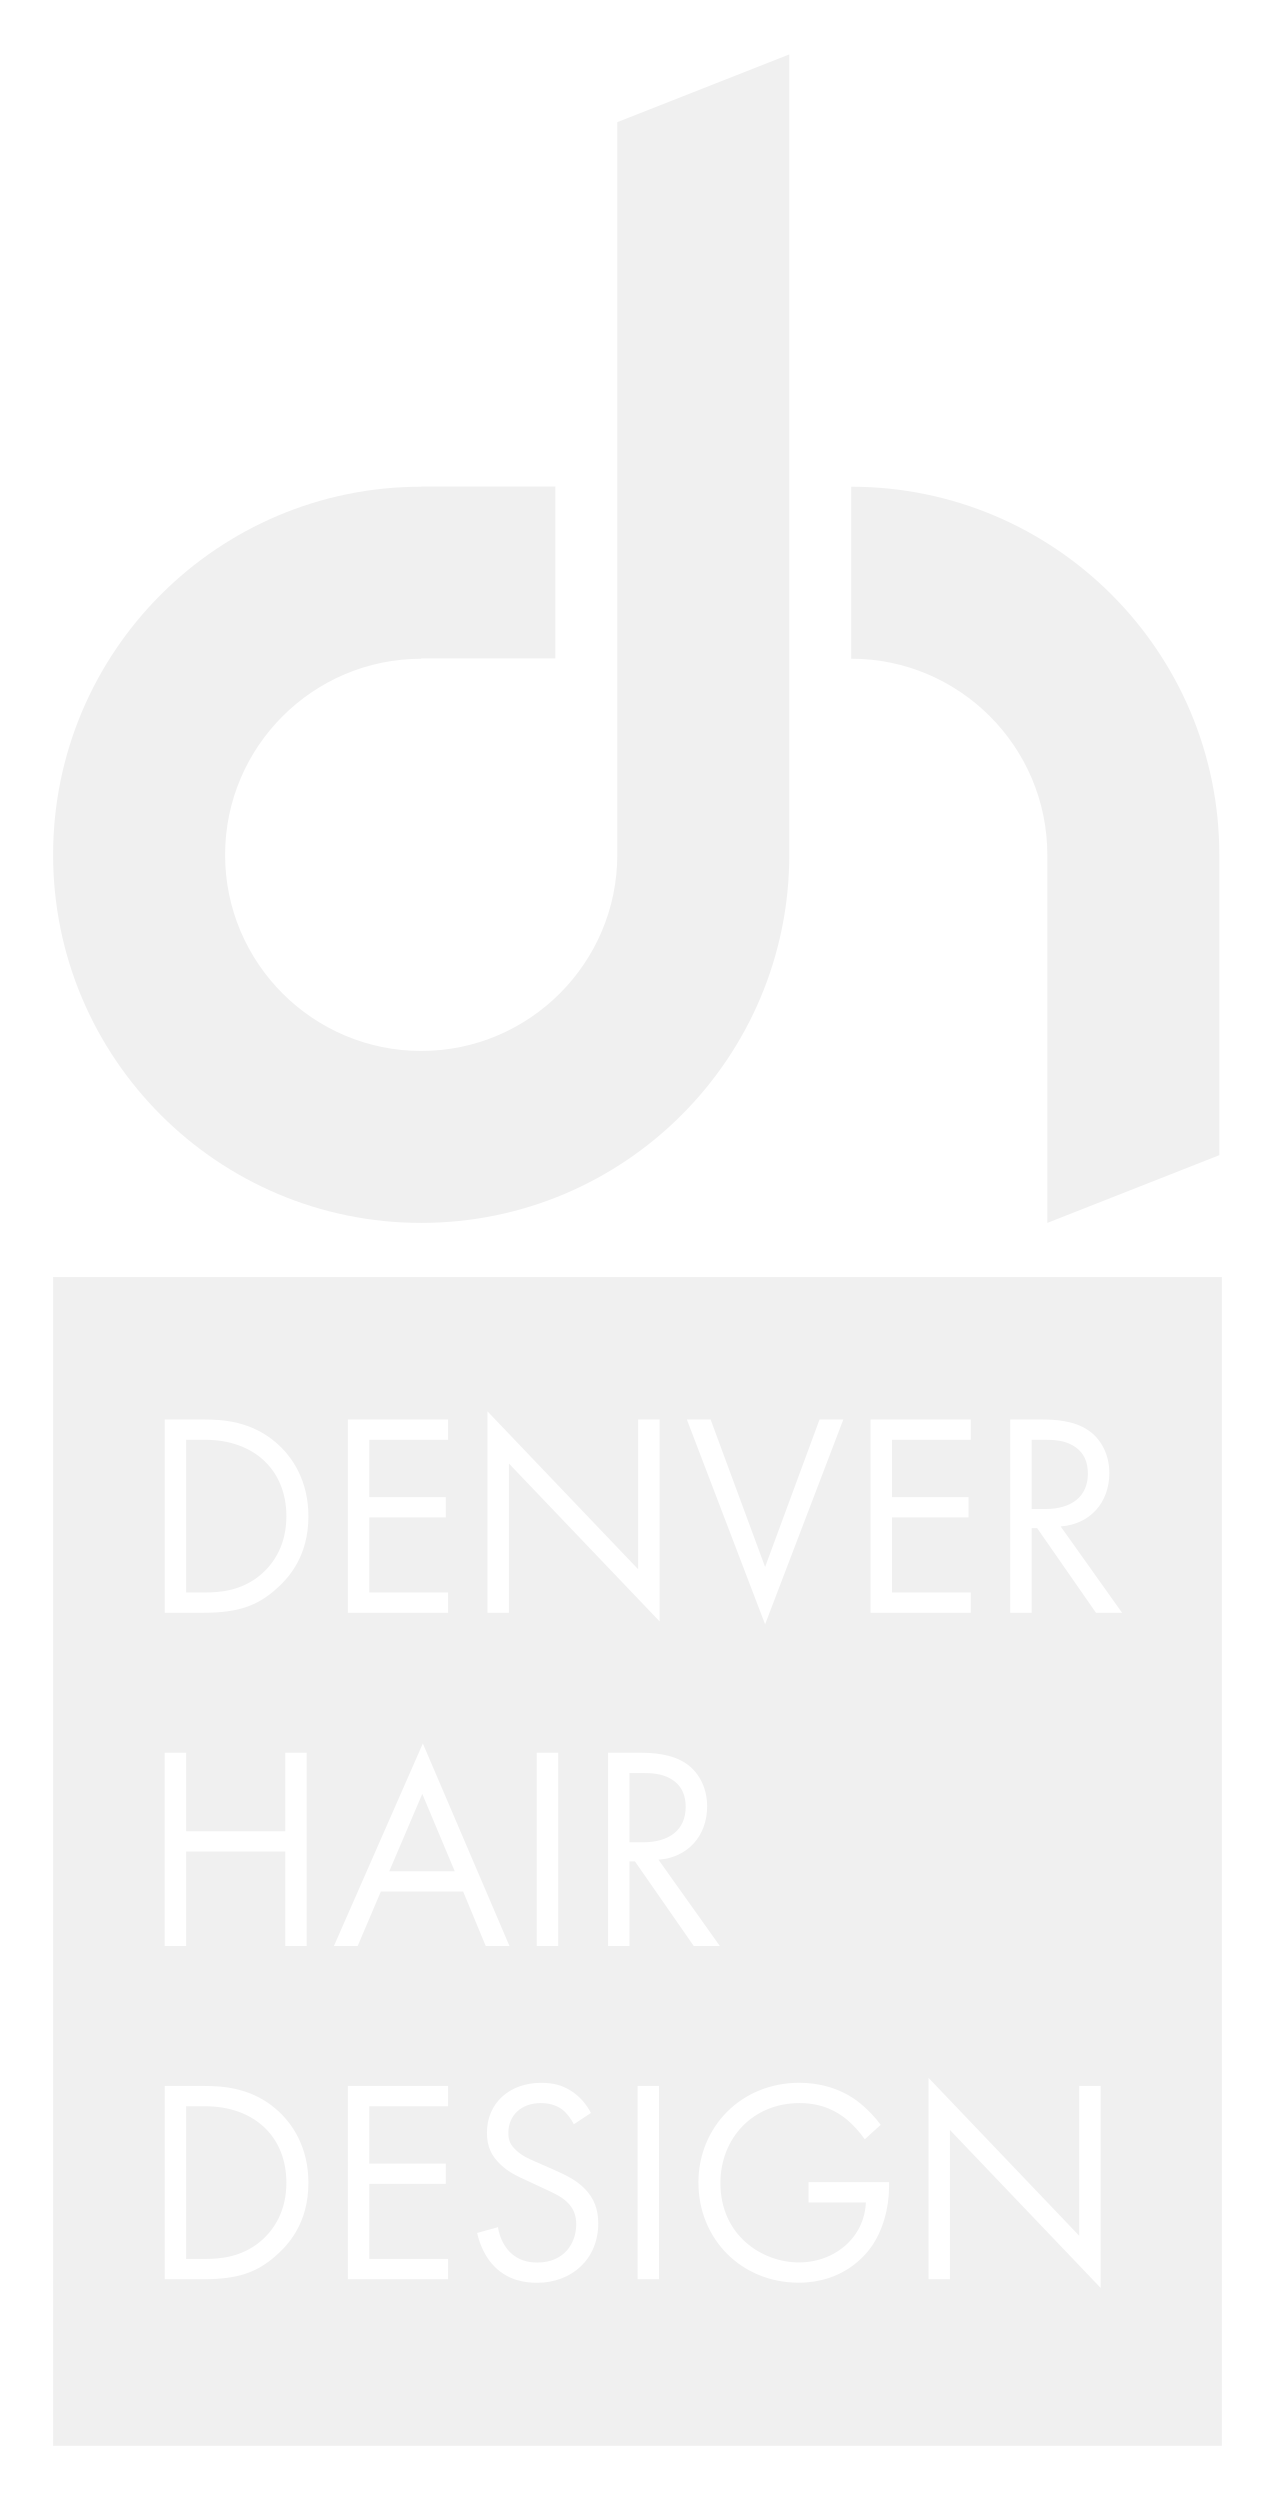
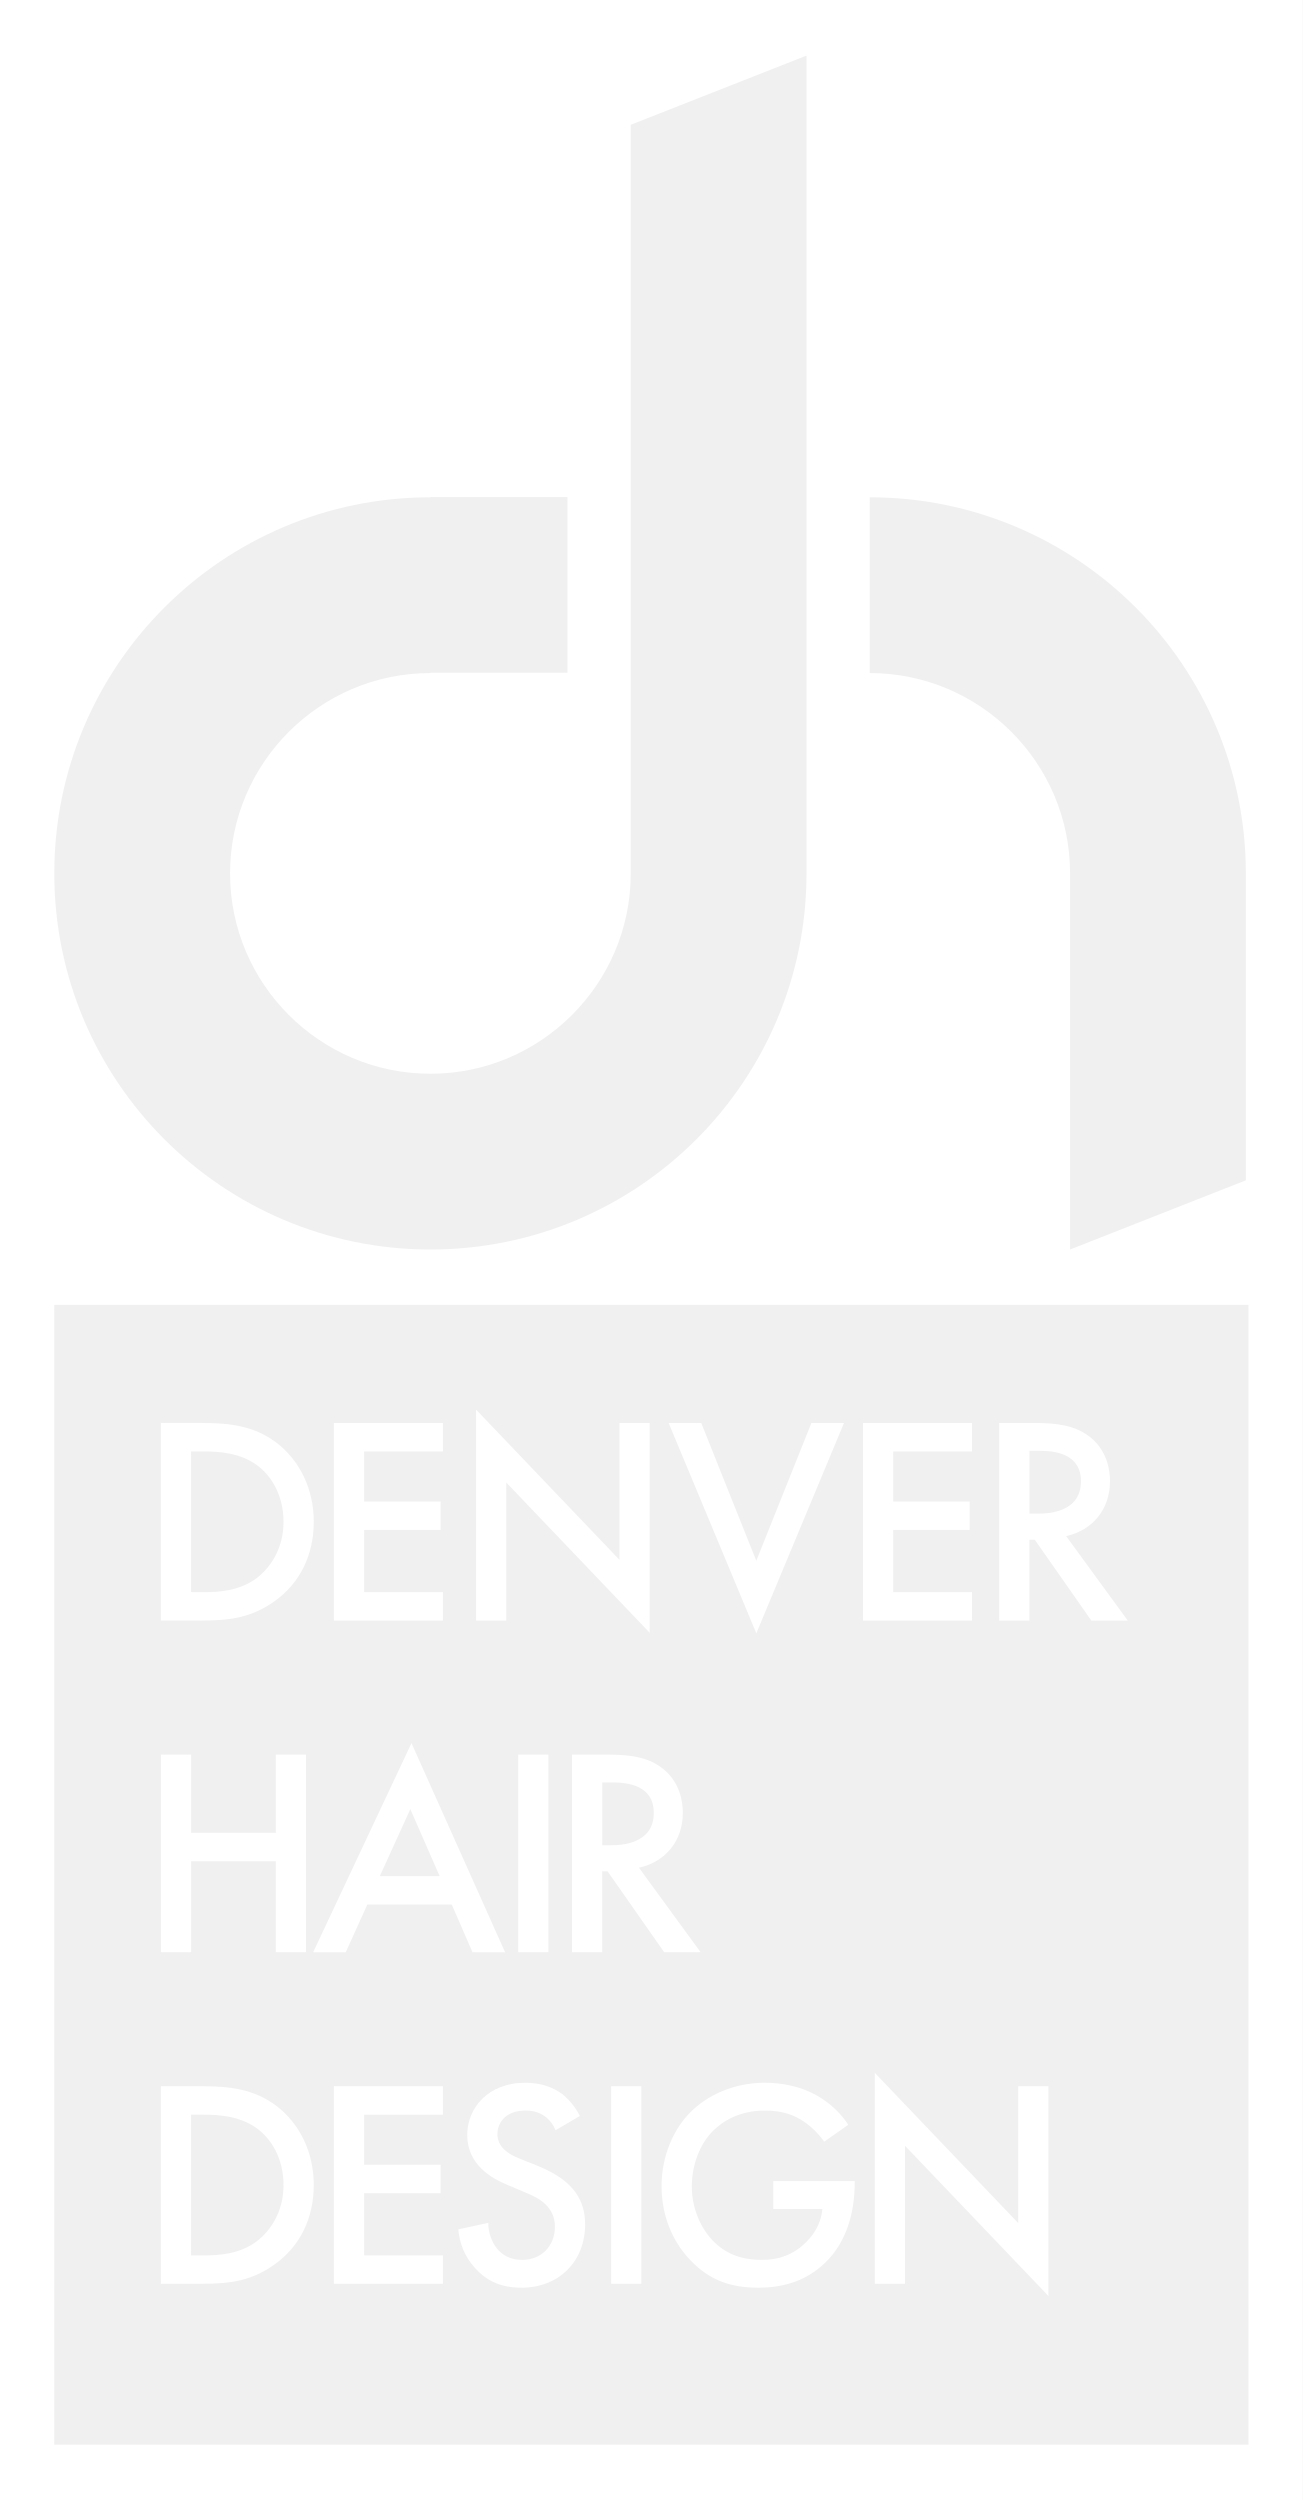
- <svg xmlns="http://www.w3.org/2000/svg" id="Layer_1" viewBox="0 0 294.59 577.64">
-   <path d="M0,0V577.64H294.59V0H0ZM196.68,152.13v-39.67c46.97,0,85.05,38.08,85.05,85.05h0v69.4l-39.74,15.65v-85.05c0-24.98-20.33-45.31-45.31-45.31v-.08ZM12.27,197.51c0-46.97,38.08-85.05,85.05-85.05v-.05h31v39.72h-31v.08c-24.98,0-45.31,20.32-45.31,45.31s20.32,45.31,45.31,45.31,45.31-20.32,45.31-45.31V28.22l39.74-15.65V197.51h0c0,46.97-38.08,85.05-85.05,85.05S12.27,244.48,12.27,197.51h0Zm270.04,367.61H12.27V295.08H282.32v270.04Z" fill="#fff" />
-   <path d="M63.43,367.48c3.21-2.74,7.83-7.77,7.83-17.14,0-8.03-3.55-13.72-7.63-17.14-5.62-4.75-11.98-5.22-16.47-5.22h-9.1v44.66h9.04c7.97,0,12.25-1.67,16.34-5.16Zm-20.42-34.81h4.35c11.31,0,18.81,6.96,18.81,17.67,0,6.36-2.68,10.78-6.03,13.59-4.35,3.62-9.24,4.02-12.79,4.02h-4.35v-35.28Z" fill="#fff" />
-   <polygon points="103.53 367.95 85.32 367.95 85.32 350.61 103 350.61 103 345.92 85.32 345.92 85.32 332.67 103.53 332.67 103.53 327.98 80.37 327.98 80.37 372.64 103.53 372.64 103.53 367.95" fill="#fff" />
-   <polygon points="117.59 338.16 152.41 374.64 152.41 327.98 147.45 327.98 147.45 362.59 112.64 326.11 112.64 372.64 117.59 372.64 117.59 338.16" fill="#fff" />
-   <polygon points="194.86 327.98 189.36 327.98 176.78 362.06 164.19 327.98 158.7 327.98 176.78 375.31 194.86 327.98" fill="#fff" />
-   <polygon points="224.31 367.95 206.1 367.95 206.1 350.61 223.78 350.61 223.78 345.92 206.1 345.92 206.1 332.67 224.31 332.67 224.31 327.98 201.15 327.98 201.15 372.64 224.31 372.64 224.31 367.95" fill="#fff" />
-   <path d="M238.37,353.09h1.27l13.59,19.55h6.03l-14.19-19.95c6.76-.47,11.25-5.49,11.25-12.32,0-4.75-2.28-8.17-4.89-9.91-3.35-2.28-7.83-2.48-10.85-2.48h-7.16v44.66h4.95v-19.55Zm0-20.42h3.01c2.14,0,4.42,.13,6.43,1.27,2.81,1.61,3.55,4.08,3.55,6.56,0,5.22-3.68,8.17-9.84,8.17h-3.15v-16Z" fill="#fff" />
-   <polygon points="43.01 427.81 65.91 427.81 65.91 449.63 70.86 449.63 70.86 404.98 65.91 404.98 65.91 423.12 43.01 423.12 43.01 404.98 38.05 404.98 38.05 449.63 43.01 449.63 43.01 427.81" fill="#fff" />
-   <path d="M88,437.05h19.01l5.22,12.59h5.49l-20.02-46.8-20.55,46.8h5.49l5.36-12.59Zm9.57-22.56l7.5,17.88h-15.13l7.63-17.88Z" fill="#fff" />
-   <rect x="124.02" y="404.98" width="4.95" height="44.66" fill="#fff" />
-   <path d="M140.49,404.98v44.66h4.95v-19.55h1.27l13.59,19.55h6.03l-14.19-19.95c6.76-.47,11.25-5.49,11.25-12.32,0-4.75-2.28-8.17-4.89-9.91-3.35-2.28-7.83-2.48-10.85-2.48h-7.16Zm14.39,5.96c2.81,1.61,3.55,4.08,3.55,6.56,0,5.22-3.68,8.17-9.84,8.17h-3.15v-16h3.01c2.14,0,4.42,.13,6.43,1.27Z" fill="#fff" />
-   <path d="M63.43,521.47c3.21-2.74,7.83-7.77,7.83-17.14,0-8.03-3.55-13.72-7.63-17.14-5.62-4.75-11.98-5.22-16.47-5.22h-9.1v44.66h9.04c7.97,0,12.25-1.67,16.34-5.16Zm-20.42-34.81h4.35c11.31,0,18.81,6.96,18.81,17.67,0,6.36-2.68,10.78-6.03,13.59-4.35,3.62-9.24,4.02-12.79,4.02h-4.35v-35.28Z" fill="#fff" />
-   <polygon points="80.37 526.63 103.53 526.63 103.53 521.94 85.32 521.94 85.32 504.6 103 504.6 103 499.91 85.32 499.91 85.32 486.66 103.53 486.66 103.53 481.97 80.37 481.97 80.37 526.63" fill="#fff" />
-   <path d="M128.1,501.39l-4.28-1.87c-1.67-.74-3.35-1.47-4.69-2.81-1.2-1.14-1.67-2.14-1.67-3.88,0-4.15,3.08-6.9,7.5-6.9,2.54,0,4.15,.87,5.02,1.54,1,.8,2.01,2.14,2.61,3.35l3.95-2.61c-1-1.94-2.54-3.75-4.35-4.95-2.21-1.47-4.42-2.01-7.16-2.01-7.23,0-12.52,4.62-12.52,11.52,0,3.35,1.14,5.42,3.08,7.3,2.01,1.94,4.22,2.88,5.96,3.68l4.02,1.88c2.34,1.07,4.08,1.87,5.36,3.08,1.61,1.47,2.21,3.21,2.21,5.22,0,4.49-2.88,8.84-8.97,8.84-2.28,0-4.49-.54-6.43-2.48-1.27-1.34-2.34-3.35-2.68-5.69l-4.82,1.34c.6,2.68,1.94,5.76,4.15,7.9,3.08,3.01,6.76,3.61,9.71,3.61,8.03,0,14.13-5.49,14.13-13.72,0-3.21-.94-5.83-3.21-8.1-1.87-1.88-4.28-3.08-6.9-4.22Z" fill="#fff" />
-   <rect x="147.32" y="481.97" width="4.95" height="44.66" fill="#fff" />
-   <path d="M161.38,504.33c0,12.99,9.91,23.1,23.16,23.1,10.24,0,15.26-6.23,16.6-8.03,2.81-3.82,4.28-9.17,4.28-14.13v-1.07h-18.61v4.69h13.26c-.13,2.81-1,4.95-1.81,6.36-2.54,4.49-7.7,7.5-13.66,7.5-8.44,0-18.14-6.16-18.14-18.34,0-10.38,7.5-18.48,18.28-18.48,5.36,0,8.7,2.01,10.85,3.75,1.47,1.2,2.95,2.81,4.22,4.62l3.68-3.35c-1.27-1.74-3.15-3.75-5.16-5.29-4.35-3.35-9.37-4.42-13.66-4.42-13.32,0-23.3,10.11-23.3,23.1Z" fill="#fff" />
-   <polygon points="249.35 516.58 214.54 480.1 214.54 526.63 219.49 526.63 219.49 492.15 254.31 528.64 254.31 481.97 249.35 481.97 249.35 516.58" fill="#fff" />
+ <svg xmlns="http://www.w3.org/2000/svg" id="Layer_1" data-name="Layer 1" viewBox="0 0 294.62 565.4">
+   <defs>
+     <style>
+       .cls-1 {
+         fill: #fff;
+       }
+     </style>
+   </defs>
+   <path class="cls-1" d="M0,0V565.4H294.62V0H0ZM196.7,152.14v-39.67c46.98,0,85.06,38.08,85.06,85.06h0v69.41l-39.75,15.65v-85.06c0-24.98-20.33-45.31-45.31-45.31v-.08ZM12.28,197.53c0-46.98,38.08-85.06,85.06-85.06v-.05h31v39.72h-31v.08c-24.98,0-45.31,20.33-45.31,45.31s20.33,45.31,45.31,45.31,45.31-20.33,45.31-45.31V28.22l39.75-15.65V197.53h0c0,46.98-38.08,85.06-85.06,85.06S12.28,244.51,12.28,197.53h0Zm270.07,355.35H12.28V295.11H282.35v257.77Z" />
+   <g id="Futura_PT_Medium_-_Outlined" data-name="Futura PT Medium - Outlined">
+     <path class="cls-1" d="M45.76,321.82c6.23,0,11.66,.67,16.62,4.35,5.43,4.09,8.58,10.59,8.58,18.02s-3.08,13.87-8.98,18.02c-5.23,3.69-10.12,4.29-16.35,4.29h-9.25v-44.69h9.38Zm-2.55,38.26h2.95c3.35,0,7.97-.27,11.86-3.15,3.08-2.34,6.1-6.63,6.1-12.73s-2.81-10.52-6.03-12.86c-3.89-2.81-8.64-3.08-11.93-3.08h-2.95v31.83Z" />
+     <path class="cls-1" d="M100.17,328.26h-17.82v11.32h17.29v6.43h-17.29v14.07h17.82v6.43h-24.66v-44.69h24.66v6.43Z" />
+     <path class="cls-1" d="M107.67,366.51v-47.71l32.43,33.97v-30.95h6.83v47.44l-32.43-33.97v31.22h-6.83Z" />
+     <path class="cls-1" d="M158.59,321.82l12.46,31.16,12.46-31.16h7.37l-19.83,47.57-19.83-47.57h7.37Z" />
+     <path class="cls-1" d="M219.83,328.26h-17.82v11.32h17.29v6.43h-17.29v14.07h17.82v6.43h-24.66v-44.69h24.66v6.43Z" />
+     <path class="cls-1" d="M233.96,321.82c5.43,0,8.91,.67,11.79,2.61,4.89,3.28,5.29,8.58,5.29,10.52,0,6.43-3.95,11.12-9.92,12.46l13.94,19.1h-8.24l-12.8-18.29h-1.21v18.29h-6.83v-44.69h7.97Zm-1.14,20.5h2.14c1.88,0,9.51-.2,9.51-7.3,0-6.3-5.96-6.9-9.31-6.9h-2.34v14.2Z" />
+     <path class="cls-1" d="M43.22,414.51h19.16v-17.69h6.83v44.69h-6.83v-20.57h-19.16v20.57h-6.83v-44.69h6.83v17.69Z" />
+     <path class="cls-1" d="M102.18,430.73h-19.1l-4.89,10.79h-7.37l22.24-47.3,21.17,47.3h-7.37l-4.69-10.79Zm-2.75-6.43l-6.63-15.14-6.9,15.14h13.53Z" />
+     <path class="cls-1" d="M124.02,396.82v44.69h-6.83v-44.69h6.83Z" />
+     <path class="cls-1" d="M137.35,396.82c5.43,0,8.91,.67,11.79,2.61,4.89,3.28,5.29,8.58,5.29,10.52,0,6.43-3.95,11.12-9.92,12.46l13.94,19.1h-8.24l-12.8-18.29h-1.21v18.29h-6.83v-44.69h7.97Zm-1.14,20.5h2.14c1.88,0,9.51-.2,9.51-7.3,0-6.3-5.96-6.9-9.31-6.9h-2.34v14.2Z" />
+     <path class="cls-1" d="M45.76,471.82c6.23,0,11.66,.67,16.62,4.35,5.43,4.09,8.58,10.59,8.58,18.02s-3.08,13.87-8.98,18.02c-5.23,3.69-10.12,4.29-16.35,4.29h-9.25v-44.69h9.38Zm-2.55,38.26h2.95c3.35,0,7.97-.27,11.86-3.15,3.08-2.34,6.1-6.63,6.1-12.73s-2.81-10.52-6.03-12.86c-3.89-2.81-8.64-3.08-11.93-3.08h-2.95v31.83Z" />
+     <path class="cls-1" d="M100.17,478.26h-17.82v11.32h17.29v6.43h-17.29v14.07h17.82v6.43h-24.66v-44.69h24.66v6.43Z" />
+     <path class="cls-1" d="M125.63,481.74c-.4-1-1.01-1.94-2.01-2.81-1.41-1.14-2.88-1.61-4.82-1.61-4.15,0-6.3,2.48-6.3,5.36,0,1.34,.47,3.69,4.82,5.43l4.49,1.81c8.24,3.35,10.52,8.04,10.52,13.13,0,8.51-6.03,14.34-14.41,14.34-5.16,0-8.24-1.94-10.52-4.49-2.41-2.68-3.48-5.63-3.75-8.71l6.77-1.47c0,2.21,.8,4.29,1.88,5.7,1.27,1.61,3.15,2.68,5.83,2.68,4.15,0,7.37-3.02,7.37-7.5s-3.48-6.43-6.43-7.64l-4.29-1.81c-3.69-1.54-9.11-4.62-9.11-11.32,0-6.03,4.69-11.79,13.07-11.79,4.82,0,7.57,1.81,8.98,3.02,1.21,1.07,2.48,2.61,3.42,4.49l-5.49,3.22Z" />
+     <path class="cls-1" d="M145.05,471.82v44.69h-6.83v-44.69h6.83Z" />
+     <path class="cls-1" d="M174.87,493.27h18.43v.33c0,7.64-2.28,13.87-6.63,18.09-4.62,4.49-10.12,5.7-15.21,5.7-6.5,0-11.12-1.88-15.21-6.1-4.36-4.49-6.63-10.45-6.63-16.88,0-6.97,2.81-13,6.5-16.68,3.82-3.89,9.92-6.7,16.82-6.7,4.02,0,8.17,.87,11.66,2.81,3.69,2.08,5.96,4.69,7.24,6.7l-5.43,3.82c-1.34-1.88-3.35-3.89-5.49-5.09-2.48-1.47-5.16-1.94-7.91-1.94-5.83,0-9.58,2.41-11.79,4.62-2.95,2.95-4.76,7.71-4.76,12.53,0,4.49,1.68,8.98,4.62,12.13,3.08,3.28,6.9,4.49,11.19,4.49,3.89,0,7.1-1.14,9.98-3.95,2.48-2.41,3.48-5.03,3.75-7.57h-11.12v-6.3Z" />
+     <path class="cls-1" d="M197.85,516.51v-47.71l32.43,33.97v-30.95h6.83v47.44l-32.43-33.97v31.22h-6.83Z" />
+   </g>
</svg>
